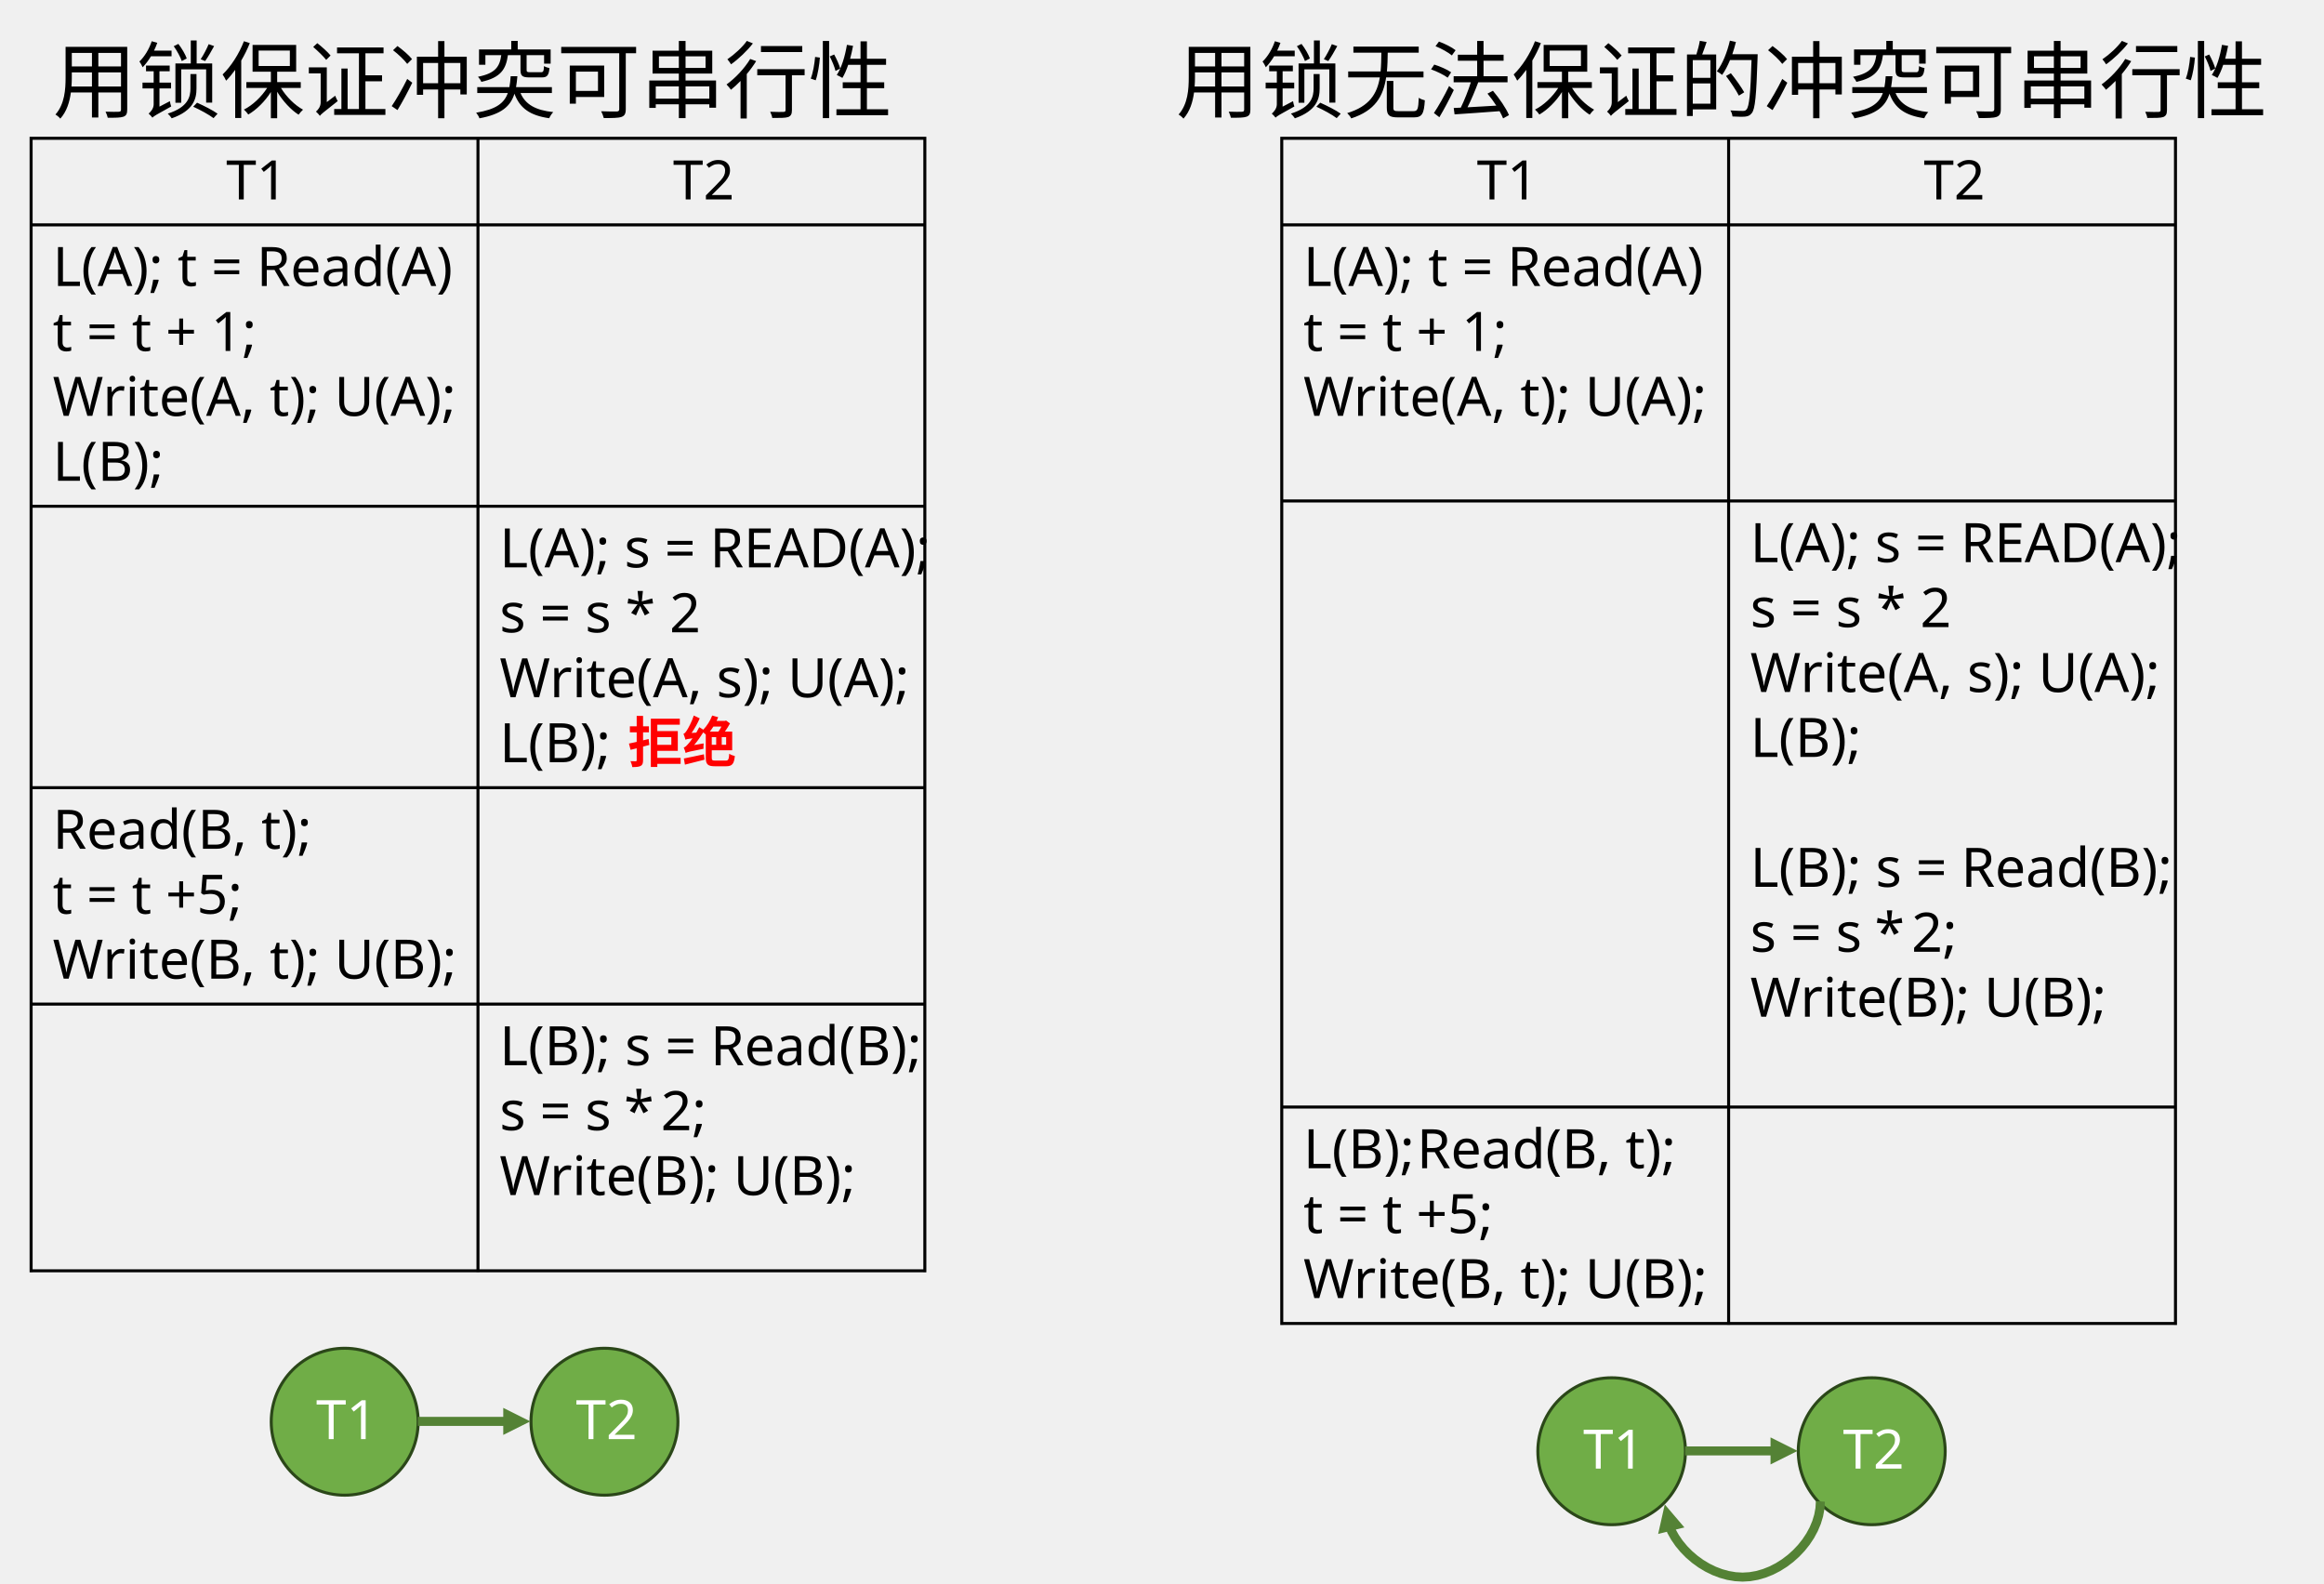
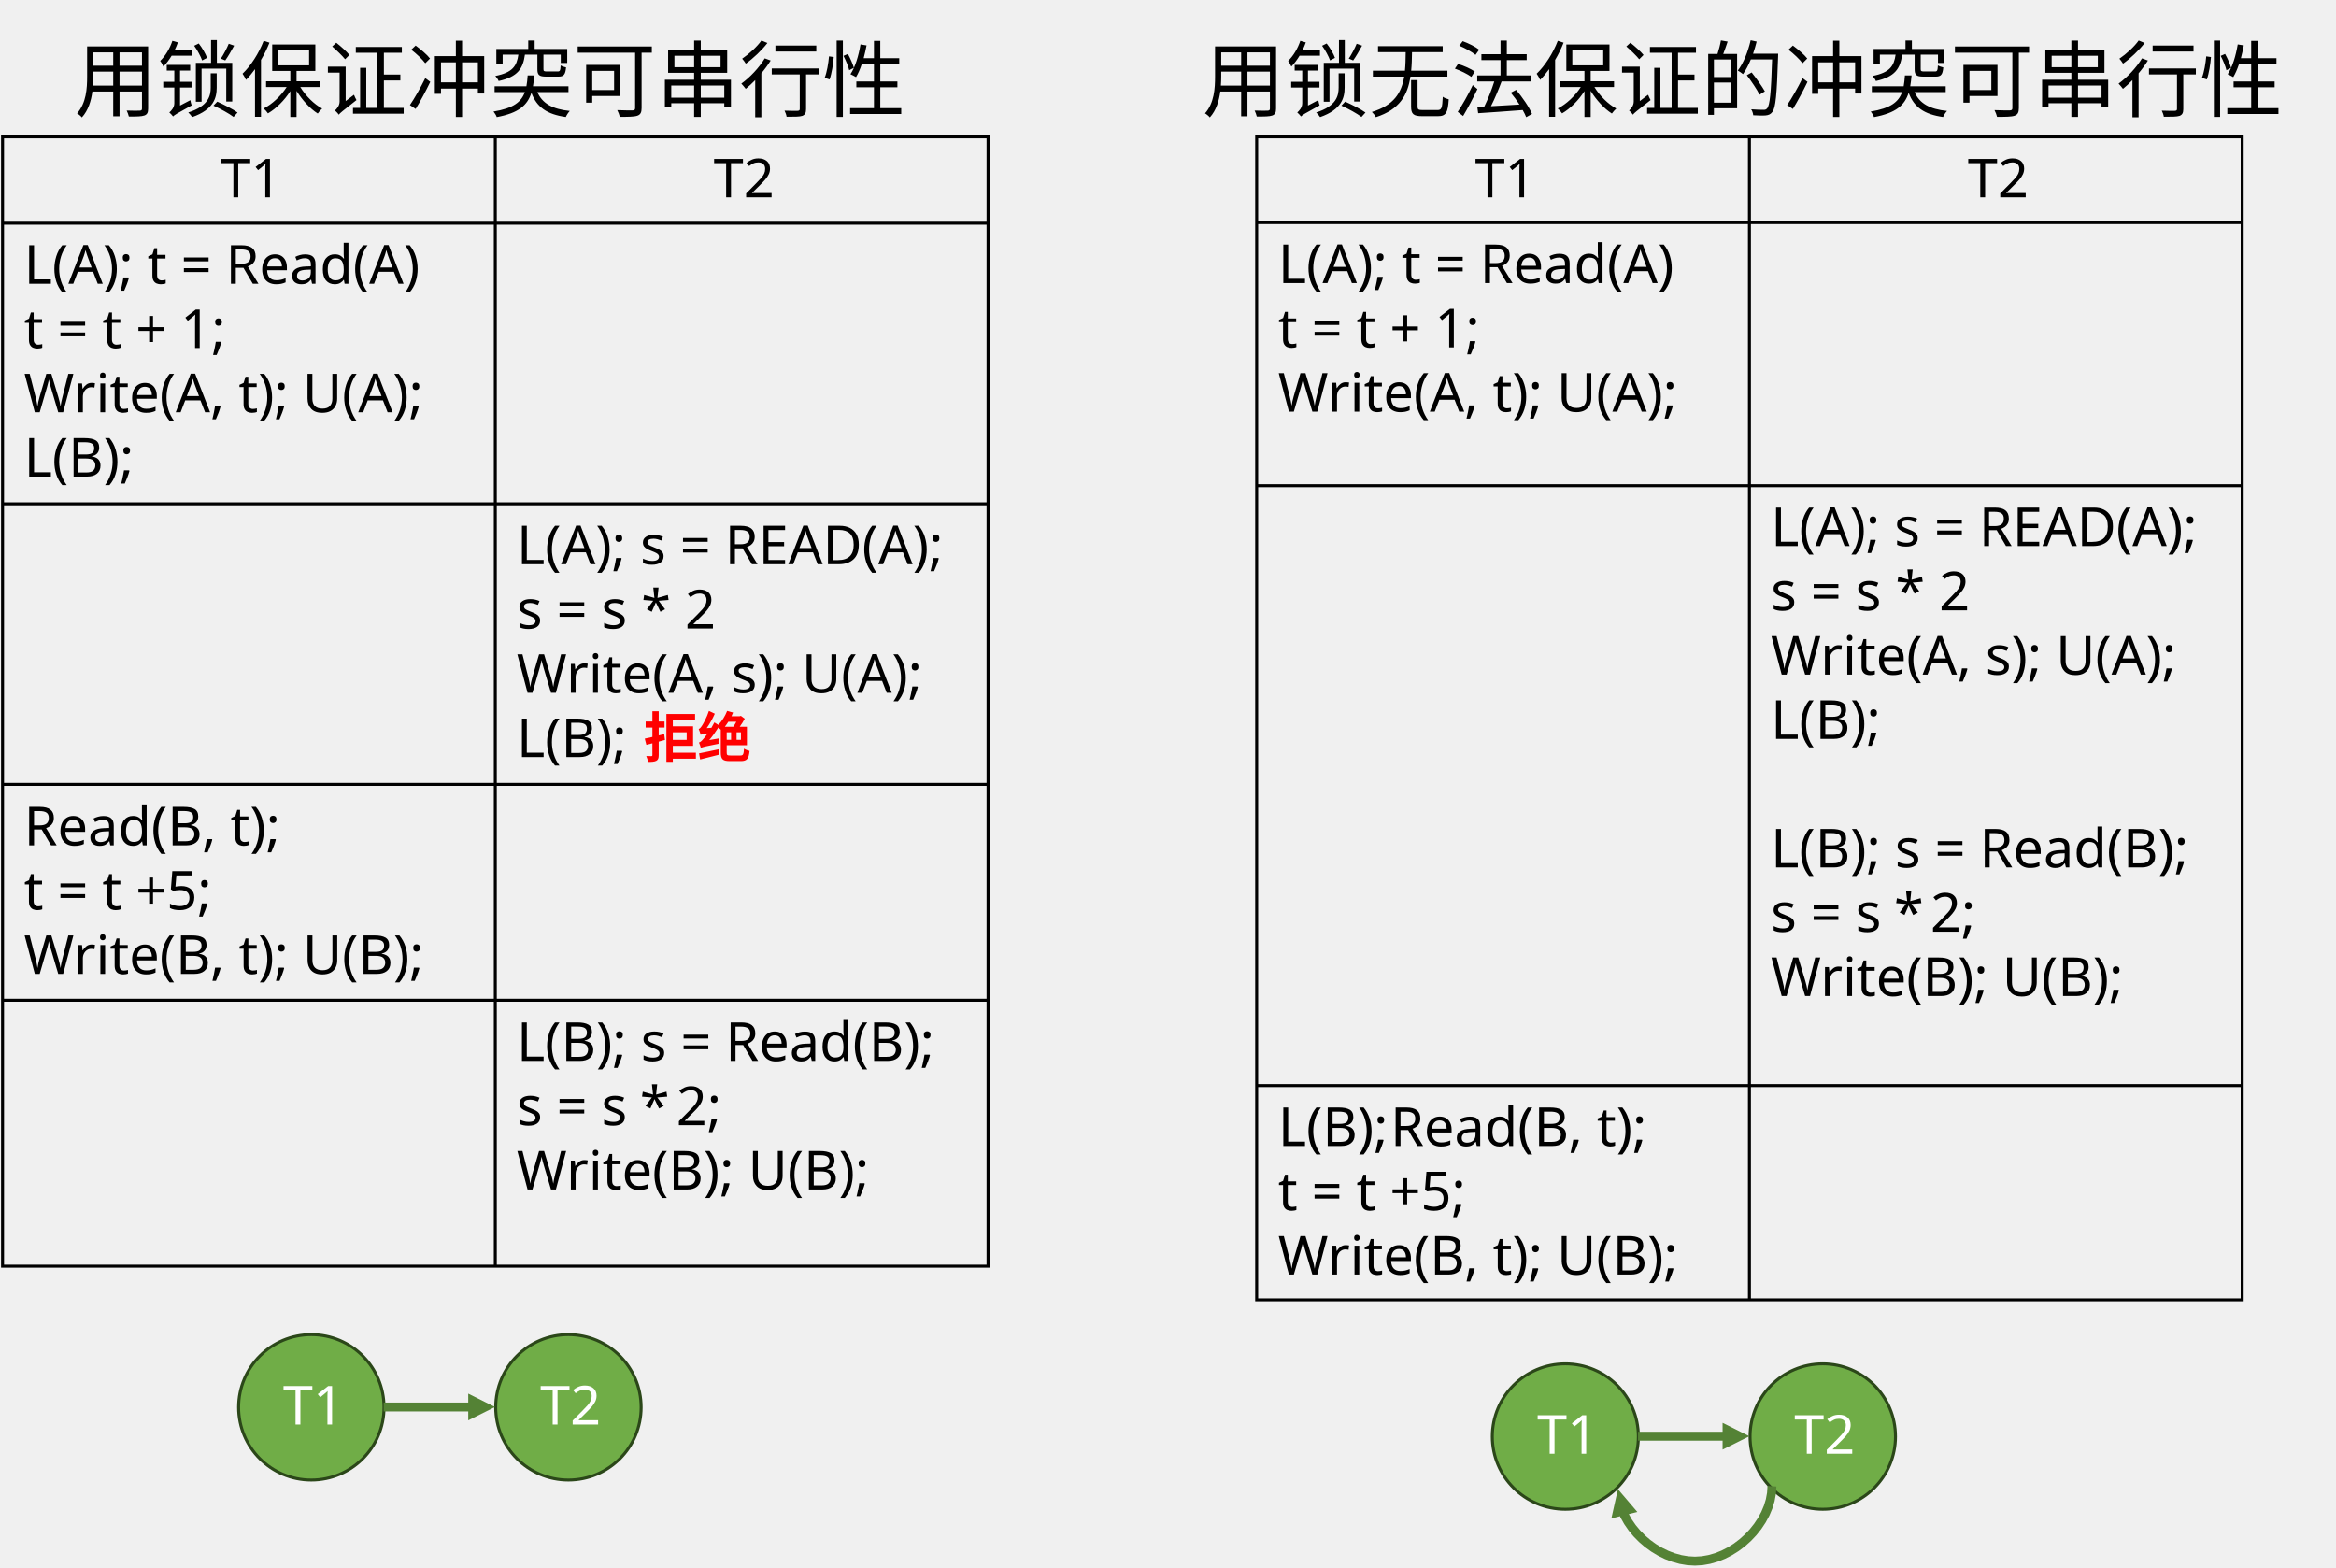
- <svg xmlns="http://www.w3.org/2000/svg" xml:space="preserve" width="3543" height="2414" overflow="hidden">
-   <path fill="none" stroke="#000" stroke-linejoin="round" stroke-miterlimit="10" stroke-width="4.583" d="M728.672 208.535V1939.73M45.125 342.826H1412.22m-1367.095 429H1412.22M45.125 1200.83H1412.22m-1367.095 330H1412.22M47.416 208.535V1939.73M1409.93 208.535V1939.73M45.125 210.826H1412.22M45.125 1937.43H1412.22" />
-   <text font-family="DengXian,DengXian_MSFontService,sans-serif" font-size="83" font-weight="400" transform="translate(1026.04 304)">T2</text>
-   <text font-family="DengXian,DengXian_MSFontService,sans-serif" font-size="83" font-weight="400" transform="translate(344.789 304)">T1</text>
-   <text font-family="DengXian,DengXian_MSFontService,sans-serif" font-size="83" font-weight="400" transform="translate(80.416 436)">L(A); t = Read(A)</text>
-   <text font-family="DengXian,DengXian_MSFontService,sans-serif" font-size="83" font-weight="400" transform="translate(80.416 535)">t = t + 1;</text>
-   <text font-family="DengXian,DengXian_MSFontService,sans-serif" font-size="83" font-weight="400" transform="translate(80.416 634)">Write(A, t); U(A);</text>
-   <text font-family="DengXian,DengXian_MSFontService,sans-serif" font-size="83" font-weight="400" transform="translate(80.416 733)">L(B);</text>
-   <text font-family="DengXian,DengXian_MSFontService,sans-serif" font-size="83" font-weight="400" transform="translate(761.672 865)">L(A); s = READ(A);</text>
-   <text font-family="DengXian,DengXian_MSFontService,sans-serif" font-size="83" font-weight="400" transform="translate(761.672 964)">s = s * 2</text>
-   <text font-family="DengXian,DengXian_MSFontService,sans-serif" font-size="83" font-weight="400" transform="translate(761.672 1063)">Write(A, s); U(A);</text>
-   <text font-family="DengXian,DengXian_MSFontService,sans-serif" font-size="83" font-weight="400" transform="translate(761.672 1162)">L(B);  </text>
-   <text fill="red" font-family="DengXian,DengXian_MSFontService,sans-serif" font-size="83" font-weight="700" transform="translate(957.04 1162)">拒绝</text>
-   <text font-family="DengXian,DengXian_MSFontService,sans-serif" font-size="83" font-weight="400" transform="translate(80.416 1294)">Read(B, t);</text>
-   <text font-family="DengXian,DengXian_MSFontService,sans-serif" font-size="83" font-weight="400" transform="translate(80.416 1393)">t = t +5;</text>
-   <text font-family="DengXian,DengXian_MSFontService,sans-serif" font-size="83" font-weight="400" transform="translate(80.416 1492)">Write(B, t); U(B);</text>
-   <text font-family="DengXian,DengXian_MSFontService,sans-serif" font-size="83" font-weight="400" transform="translate(761.672 1624)">L(B); s = Read(B);</text>
-   <text font-family="DengXian,DengXian_MSFontService,sans-serif" font-size="83" font-weight="400" transform="translate(761.672 1723)">s = s </text>
-   <text font-family="DengXian,DengXian_MSFontService,sans-serif" font-size="83" font-weight="400" transform="translate(951.31 1723)">*</text>
-   <text font-family="DengXian,DengXian_MSFontService,sans-serif" font-size="83" font-weight="400" transform="translate(1007.45 1723)">2;</text>
-   <text font-family="DengXian,DengXian_MSFontService,sans-serif" font-size="83" font-weight="400" transform="translate(761.672 1822)">Write(B); U(B);</text>
-   <text font-family="SimHei,SimHei_MSFontService,sans-serif" font-size="128" font-weight="400" transform="translate(80.416 170)">用锁保证冲突可串行性</text>
-   <path fill="none" stroke="#000" stroke-linejoin="round" stroke-miterlimit="10" stroke-width="4.583" d="M2635.34 208.534V2020.03M1951.79 342.826h1367.1m-1367.1 420.909h1367.1m-1367.1 923.995h1367.1M1954.08 208.534V2020.03M3316.59 208.534V2020.03M1951.79 210.826h1367.1M1951.79 2017.73h1367.1" />
-   <text font-family="DengXian,DengXian_MSFontService,sans-serif" font-size="83" font-weight="400" transform="translate(2932.71 304)">T2</text>
-   <text font-family="DengXian,DengXian_MSFontService,sans-serif" font-size="83" font-weight="400" transform="translate(2251.46 304)">T1</text>
-   <text font-family="DengXian,DengXian_MSFontService,sans-serif" font-size="83" font-weight="400" transform="translate(1987.08 436)">L(A); t = Read(A)</text>
-   <text font-family="DengXian,DengXian_MSFontService,sans-serif" font-size="83" font-weight="400" transform="translate(1987.08 535)">t = t + 1;</text>
-   <text font-family="DengXian,DengXian_MSFontService,sans-serif" font-size="83" font-weight="400" transform="translate(1987.08 634)">Write(A, t); U(A);</text>
-   <text font-family="DengXian,DengXian_MSFontService,sans-serif" font-size="83" font-weight="400" transform="translate(2668.34 857)">L(A); s = READ(A);</text>
-   <text font-family="DengXian,DengXian_MSFontService,sans-serif" font-size="83" font-weight="400" transform="translate(2668.34 956)">s = s * 2</text>
-   <text font-family="DengXian,DengXian_MSFontService,sans-serif" font-size="83" font-weight="400" transform="translate(2668.34 1055)">Write(A, s); U(A);</text>
-   <text font-family="DengXian,DengXian_MSFontService,sans-serif" font-size="83" font-weight="400" transform="translate(2668.34 1154)">L(B); </text>
-   <text font-family="DengXian,DengXian_MSFontService,sans-serif" font-size="83" font-weight="400" transform="translate(2668.34 1352)">L(B); s = Read(B);</text>
-   <text font-family="DengXian,DengXian_MSFontService,sans-serif" font-size="83" font-weight="400" transform="translate(2668.34 1451)">s = s </text>
-   <text font-family="DengXian,DengXian_MSFontService,sans-serif" font-size="83" font-weight="400" transform="translate(2857.97 1451)">*</text>
-   <text font-family="DengXian,DengXian_MSFontService,sans-serif" font-size="83" font-weight="400" transform="translate(2914.12 1451)">2;</text>
-   <text font-family="DengXian,DengXian_MSFontService,sans-serif" font-size="83" font-weight="400" transform="translate(2668.34 1550)">Write(B); U(B);</text>
-   <text font-family="DengXian,DengXian_MSFontService,sans-serif" font-size="83" font-weight="400" transform="translate(1987.08 1781)">L(B);</text>
-   <text font-family="DengXian,DengXian_MSFontService,sans-serif" font-size="83" font-weight="400" transform="translate(2160.1 1781)">Read(B, t);</text>
-   <text font-family="DengXian,DengXian_MSFontService,sans-serif" font-size="83" font-weight="400" transform="translate(1987.08 1880)">t = t +5;</text>
-   <text font-family="DengXian,DengXian_MSFontService,sans-serif" font-size="83" font-weight="400" transform="translate(1987.08 1979)">Write(B, t); U(B);</text>
-   <text font-family="SimHei,SimHei_MSFontService,sans-serif" font-size="128" font-weight="400" transform="translate(1792.7 170)">用锁无法保证的冲突可串行性</text>
-   <path fill="#70ad47" fill-rule="evenodd" stroke="#2b4719" stroke-miterlimit="8" stroke-width="4.583" d="M413.5 2167.5c0-61.86 50.144-112 112-112s112 50.14 112 112-50.144 112-112 112-112-50.14-112-112Z" />
-   <text fill="#fff" font-family="DengXian,DengXian_MSFontService,sans-serif" font-size="83" font-weight="400" transform="translate(481.87 2194)">T1</text>
-   <path fill="#70ad47" fill-rule="evenodd" stroke="#2b4719" stroke-miterlimit="8" stroke-width="4.583" d="M809.5 2167.5c0-61.86 50.144-112 112-112 61.86 0 112 50.14 112 112s-50.14 112-112 112c-61.856 0-112-50.14-112-112Z" />
-   <text fill="#fff" font-family="DengXian,DengXian_MSFontService,sans-serif" font-size="83" font-weight="400" transform="translate(877.916 2194)">T2</text>
-   <path fill="#548235" d="m637 2160.12 137.088.01v13.75H637Zm130.213-13.74 41.25 20.62-41.25 20.63Z" />
-   <path fill="#70ad47" fill-rule="evenodd" stroke="#2b4719" stroke-miterlimit="8" stroke-width="4.583" d="M2344.5 2212.5c0-61.86 50.37-112 112.5-112s112.5 50.14 112.5 112-50.37 112-112.5 112-112.5-50.14-112.5-112Z" />
-   <text fill="#fff" font-family="DengXian,DengXian_MSFontService,sans-serif" font-size="83" font-weight="400" transform="translate(2413.53 2239)">T1</text>
-   <path fill="#70ad47" fill-rule="evenodd" stroke="#2b4719" stroke-miterlimit="8" stroke-width="4.583" d="M2741.5 2212.5c0-61.86 50.14-112 112-112s112 50.14 112 112-50.14 112-112 112-112-50.14-112-112Z" />
-   <text fill="#fff" font-family="DengXian,DengXian_MSFontService,sans-serif" font-size="83" font-weight="400" transform="translate(2809.57 2239)">T2</text>
-   <path fill="#548235" d="m2569 2205.12 137.09.01v13.75H2569Zm130.21-13.74 41.25 20.62-41.25 20.63Zm82.89 98.05-.7 11.22-2.13 11.5-3.42 11.26-4.59 10.93-5.68 10.53-6.67 10.05-7.56 9.49-8.38 8.85-9.1 8.15-9.75 7.35-10.31 6.47-10.79 5.51-11.2 4.46-11.53 3.31-11.76 2.06-11.9.71-11.88-.68-11.74-1.98-11.51-3.17-11.18-4.27-10.79-5.29-10.3-6.21-9.75-7.06-9.11-7.83-8.38-8.51-7.58-9.13-6.68-9.67-5.96-10.61-2.16-8.16 13.3-3.52 1.93 7.32-.65-1.61 5.37 9.57-.34-.55 6.33 9.16-.37-.48 7.2 8.67-.39-.43 7.98 8.1-.42-.39 8.67 7.45-.44-.35 9.28 6.72-.49-.32 9.81 5.91-.53-.28 10.24 5.01-.57-.24 10.58 4.04-.62-.21 10.84 2.99-.68-.15 11.01 1.85-.74-.08 11.1.64h-.8l11.11-.67-.78.1 11.02-1.93-.71.16 10.85-3.11-.65.22 10.59-4.21-.59.26 10.24-5.23-.53.31 9.8-6.16-.48.33 9.28-7-.44.37 8.67-7.76-.41.4 7.98-8.44-.38.44 7.19-9.03-.35.48 6.33-9.53-.32.53 5.37-9.95-.29.6 4.33-10.3-.24.67 3.2-10.55-.18.74 1.98-10.72-.1.82.68-10.8Zm-254.21 49.15 10.11-45 29.93 35.09Z" />
+ <svg xmlns="http://www.w3.org/2000/svg" xml:space="preserve" width="3598" height="2414" overflow="hidden">
+   <path fill="none" stroke="#000" stroke-linejoin="round" stroke-miterlimit="10" stroke-width="4.583" d="M762.88 208.534V1952.38M1.634 343.793H1524.12M1.634 775.936H1524.12M1.634 1208.08H1524.12M1.634 1540.5H1524.12M3.926 208.534V1952.38M1521.83 208.534V1952.38M1.634 210.826H1524.12M1.634 1950.08H1524.12" />
+   <text font-family="DengXian,DengXian_MSFontService,sans-serif" font-size="83" font-weight="400" transform="translate(1099.1 304)">T2</text>
+   <text font-family="DengXian,DengXian_MSFontService,sans-serif" font-size="83" font-weight="400" transform="translate(340.147 304)">T1</text>
+   <text font-family="DengXian,DengXian_MSFontService,sans-serif" font-size="83" font-weight="400" transform="translate(36.926 437)">L(A); t = Read(A)</text>
+   <text font-family="DengXian,DengXian_MSFontService,sans-serif" font-size="83" font-weight="400" transform="translate(36.926 536)">t = t + 1;</text>
+   <text font-family="DengXian,DengXian_MSFontService,sans-serif" font-size="83" font-weight="400" transform="translate(36.926 635)">Write(A, t); U(A);</text>
+   <text font-family="DengXian,DengXian_MSFontService,sans-serif" font-size="83" font-weight="400" transform="translate(36.926 734)">L(B);</text>
+   <text font-family="DengXian,DengXian_MSFontService,sans-serif" font-size="83" font-weight="400" transform="translate(795.879 869)">L(A); s = READ(A);</text>
+   <text font-family="DengXian,DengXian_MSFontService,sans-serif" font-size="83" font-weight="400" transform="translate(795.879 968)">s = s * 2</text>
+   <text font-family="DengXian,DengXian_MSFontService,sans-serif" font-size="83" font-weight="400" transform="translate(795.879 1067)">Write(A, s); U(A);</text>
+   <text font-family="DengXian,DengXian_MSFontService,sans-serif" font-size="83" font-weight="400" transform="translate(795.879 1166)">L(B);  </text>
+   <text fill="red" font-family="DengXian,DengXian_MSFontService,sans-serif" font-size="83" font-weight="700" transform="translate(991.24 1166)">拒绝</text>
+   <text font-family="DengXian,DengXian_MSFontService,sans-serif" font-size="83" font-weight="400" transform="translate(36.926 1302)">Read(B, t);</text>
+   <text font-family="DengXian,DengXian_MSFontService,sans-serif" font-size="83" font-weight="400" transform="translate(36.926 1401)">t = t +5;</text>
+   <text font-family="DengXian,DengXian_MSFontService,sans-serif" font-size="83" font-weight="400" transform="translate(36.926 1500)">Write(B, t); U(B);</text>
+   <text font-family="DengXian,DengXian_MSFontService,sans-serif" font-size="83" font-weight="400" transform="translate(795.879 1634)">L(B); s = Read(B);</text>
+   <text font-family="DengXian,DengXian_MSFontService,sans-serif" font-size="83" font-weight="400" transform="translate(795.879 1733)">s = s </text>
+   <text font-family="DengXian,DengXian_MSFontService,sans-serif" font-size="83" font-weight="400" transform="translate(985.51 1733)">*</text>
+   <text font-family="DengXian,DengXian_MSFontService,sans-serif" font-size="83" font-weight="400" transform="translate(1041.66 1733)">2;</text>
+   <text font-family="DengXian,DengXian_MSFontService,sans-serif" font-size="83" font-weight="400" transform="translate(795.879 1832)">Write(B); U(B);</text>
+   <text font-family="SimHei,SimHei_MSFontService,sans-serif" font-size="128" font-weight="400" transform="translate(114.624 170)">用锁保证冲突可串行性</text>
+   <path fill="none" stroke="#000" stroke-linejoin="round" stroke-miterlimit="10" stroke-width="4.583" d="M2694.54 208.535V2004.27M1933.29 342.826h1522.49M1933.29 747.976h1522.49M1933.29 1671.98h1522.49M1935.58 208.535V2004.27M3453.49 208.535V2004.27M1933.29 210.826h1522.49M1933.29 2001.98h1522.49" />
+   <text font-family="DengXian,DengXian_MSFontService,sans-serif" font-size="83" font-weight="400" transform="translate(3030.76 304)">T2</text>
+   <text font-family="DengXian,DengXian_MSFontService,sans-serif" font-size="83" font-weight="400" transform="translate(2271.8 304)">T1</text>
+   <text font-family="DengXian,DengXian_MSFontService,sans-serif" font-size="83" font-weight="400" transform="translate(1968.58 436)">L(A); t = Read(A)</text>
+   <text font-family="DengXian,DengXian_MSFontService,sans-serif" font-size="83" font-weight="400" transform="translate(1968.58 535)">t = t + 1;</text>
+   <text font-family="DengXian,DengXian_MSFontService,sans-serif" font-size="83" font-weight="400" transform="translate(1968.58 634)">Write(A, t); U(A);</text>
+   <text font-family="DengXian,DengXian_MSFontService,sans-serif" font-size="83" font-weight="400" transform="translate(2727.54 841)">L(A); s = READ(A);</text>
+   <text font-family="DengXian,DengXian_MSFontService,sans-serif" font-size="83" font-weight="400" transform="translate(2727.54 940)">s = s * 2</text>
+   <text font-family="DengXian,DengXian_MSFontService,sans-serif" font-size="83" font-weight="400" transform="translate(2727.54 1039)">Write(A, s); U(A);</text>
+   <text font-family="DengXian,DengXian_MSFontService,sans-serif" font-size="83" font-weight="400" transform="translate(2727.54 1138)">L(B); </text>
+   <text font-family="DengXian,DengXian_MSFontService,sans-serif" font-size="83" font-weight="400" transform="translate(2727.54 1336)">L(B); s = Read(B);</text>
+   <text font-family="DengXian,DengXian_MSFontService,sans-serif" font-size="83" font-weight="400" transform="translate(2727.54 1435)">s = s </text>
+   <text font-family="DengXian,DengXian_MSFontService,sans-serif" font-size="83" font-weight="400" transform="translate(2917.17 1435)">*</text>
+   <text font-family="DengXian,DengXian_MSFontService,sans-serif" font-size="83" font-weight="400" transform="translate(2973.32 1435)">2;</text>
+   <text font-family="DengXian,DengXian_MSFontService,sans-serif" font-size="83" font-weight="400" transform="translate(2727.54 1534)">Write(B); U(B);</text>
+   <text font-family="DengXian,DengXian_MSFontService,sans-serif" font-size="83" font-weight="400" transform="translate(1968.58 1765)">L(B);</text>
+   <text font-family="DengXian,DengXian_MSFontService,sans-serif" font-size="83" font-weight="400" transform="translate(2141.6 1765)">Read(B, t);</text>
+   <text font-family="DengXian,DengXian_MSFontService,sans-serif" font-size="83" font-weight="400" transform="translate(1968.58 1864)">t = t +5;</text>
+   <text font-family="DengXian,DengXian_MSFontService,sans-serif" font-size="83" font-weight="400" transform="translate(1968.58 1963)">Write(B, t); U(B);</text>
+   <text font-family="SimHei,SimHei_MSFontService,sans-serif" font-size="128" font-weight="400" transform="translate(1851.9 170)">用锁无法保证的冲突可串行性</text>
+   <path fill="#70ad47" fill-rule="evenodd" stroke="#2b4719" stroke-miterlimit="8" stroke-width="4.583" d="M367.5 2167.5c0-61.86 50.144-112 112-112s112 50.14 112 112-50.144 112-112 112-112-50.14-112-112Z" />
+   <text fill="#fff" font-family="DengXian,DengXian_MSFontService,sans-serif" font-size="83" font-weight="400" transform="translate(435.87 2194)">T1</text>
+   <path fill="#70ad47" fill-rule="evenodd" stroke="#2b4719" stroke-miterlimit="8" stroke-width="4.583" d="M763.5 2167.5c0-61.86 50.144-112 112-112 61.86 0 112 50.14 112 112s-50.14 112-112 112c-61.856 0-112-50.14-112-112Z" />
+   <text fill="#fff" font-family="DengXian,DengXian_MSFontService,sans-serif" font-size="83" font-weight="400" transform="translate(831.916 2194)">T2</text>
+   <path fill="#548235" d="m591 2160.12 137.088.01v13.75H591Zm130.213-13.74 41.25 20.62-41.25 20.63Z" />
+   <path fill="#70ad47" fill-rule="evenodd" stroke="#2b4719" stroke-miterlimit="8" stroke-width="4.583" d="M2298.5 2212.5c0-61.86 50.37-112 112.5-112s112.5 50.14 112.5 112-50.37 112-112.5 112-112.5-50.14-112.5-112Z" />
+   <text fill="#fff" font-family="DengXian,DengXian_MSFontService,sans-serif" font-size="83" font-weight="400" transform="translate(2367.53 2239)">T1</text>
+   <path fill="#70ad47" fill-rule="evenodd" stroke="#2b4719" stroke-miterlimit="8" stroke-width="4.583" d="M2695.5 2212.5c0-61.86 50.14-112 112-112s112 50.14 112 112-50.14 112-112 112-112-50.14-112-112Z" />
+   <text fill="#fff" font-family="DengXian,DengXian_MSFontService,sans-serif" font-size="83" font-weight="400" transform="translate(2763.57 2239)">T2</text>
+   <path fill="#548235" d="m2523 2205.12 137.09.01v13.75H2523Zm130.21-13.74 41.25 20.62-41.25 20.63ZM2736.1 2289.43l-.7 11.22-2.13 11.5-3.42 11.26-4.59 10.93-5.68 10.53-6.67 10.05-7.56 9.49-8.38 8.85-9.1 8.15-9.75 7.35-10.31 6.47-10.79 5.51-11.2 4.46-11.53 3.31-11.76 2.06-11.9.71-11.88-.68-11.74-1.98-11.51-3.17-11.18-4.27-10.79-5.29-10.3-6.21-9.75-7.06-9.11-7.83-8.38-8.51-7.58-9.13-6.68-9.67-5.96-10.61-2.16-8.16 13.3-3.52 1.93 7.32-.65-1.61 5.37 9.57-.34-.55 6.33 9.16-.37-.48 7.2 8.67-.39-.43 7.98 8.1-.42-.39 8.67 7.45-.44-.35 9.28 6.72-.49-.32 9.81 5.91-.53-.28 10.24 5.01-.57-.24 10.58 4.04-.62-.21 10.84 2.99-.68-.15 11.01 1.85-.74-.08 11.1.64h-.8l11.11-.67-.78.1 11.02-1.93-.71.16 10.85-3.11-.65.22 10.59-4.21-.59.26 10.24-5.23-.53.31 9.8-6.16-.48.33 9.28-7-.44.37 8.67-7.76-.41.4 7.98-8.44-.38.44 7.19-9.03-.35.48 6.33-9.53-.32.53 5.37-9.95-.29.6 4.33-10.3-.24.67 3.2-10.55-.18.74 1.98-10.72-.1.82.68-10.8Zm-254.21 49.15 10.11-45 29.93 35.09Z" />
</svg>
